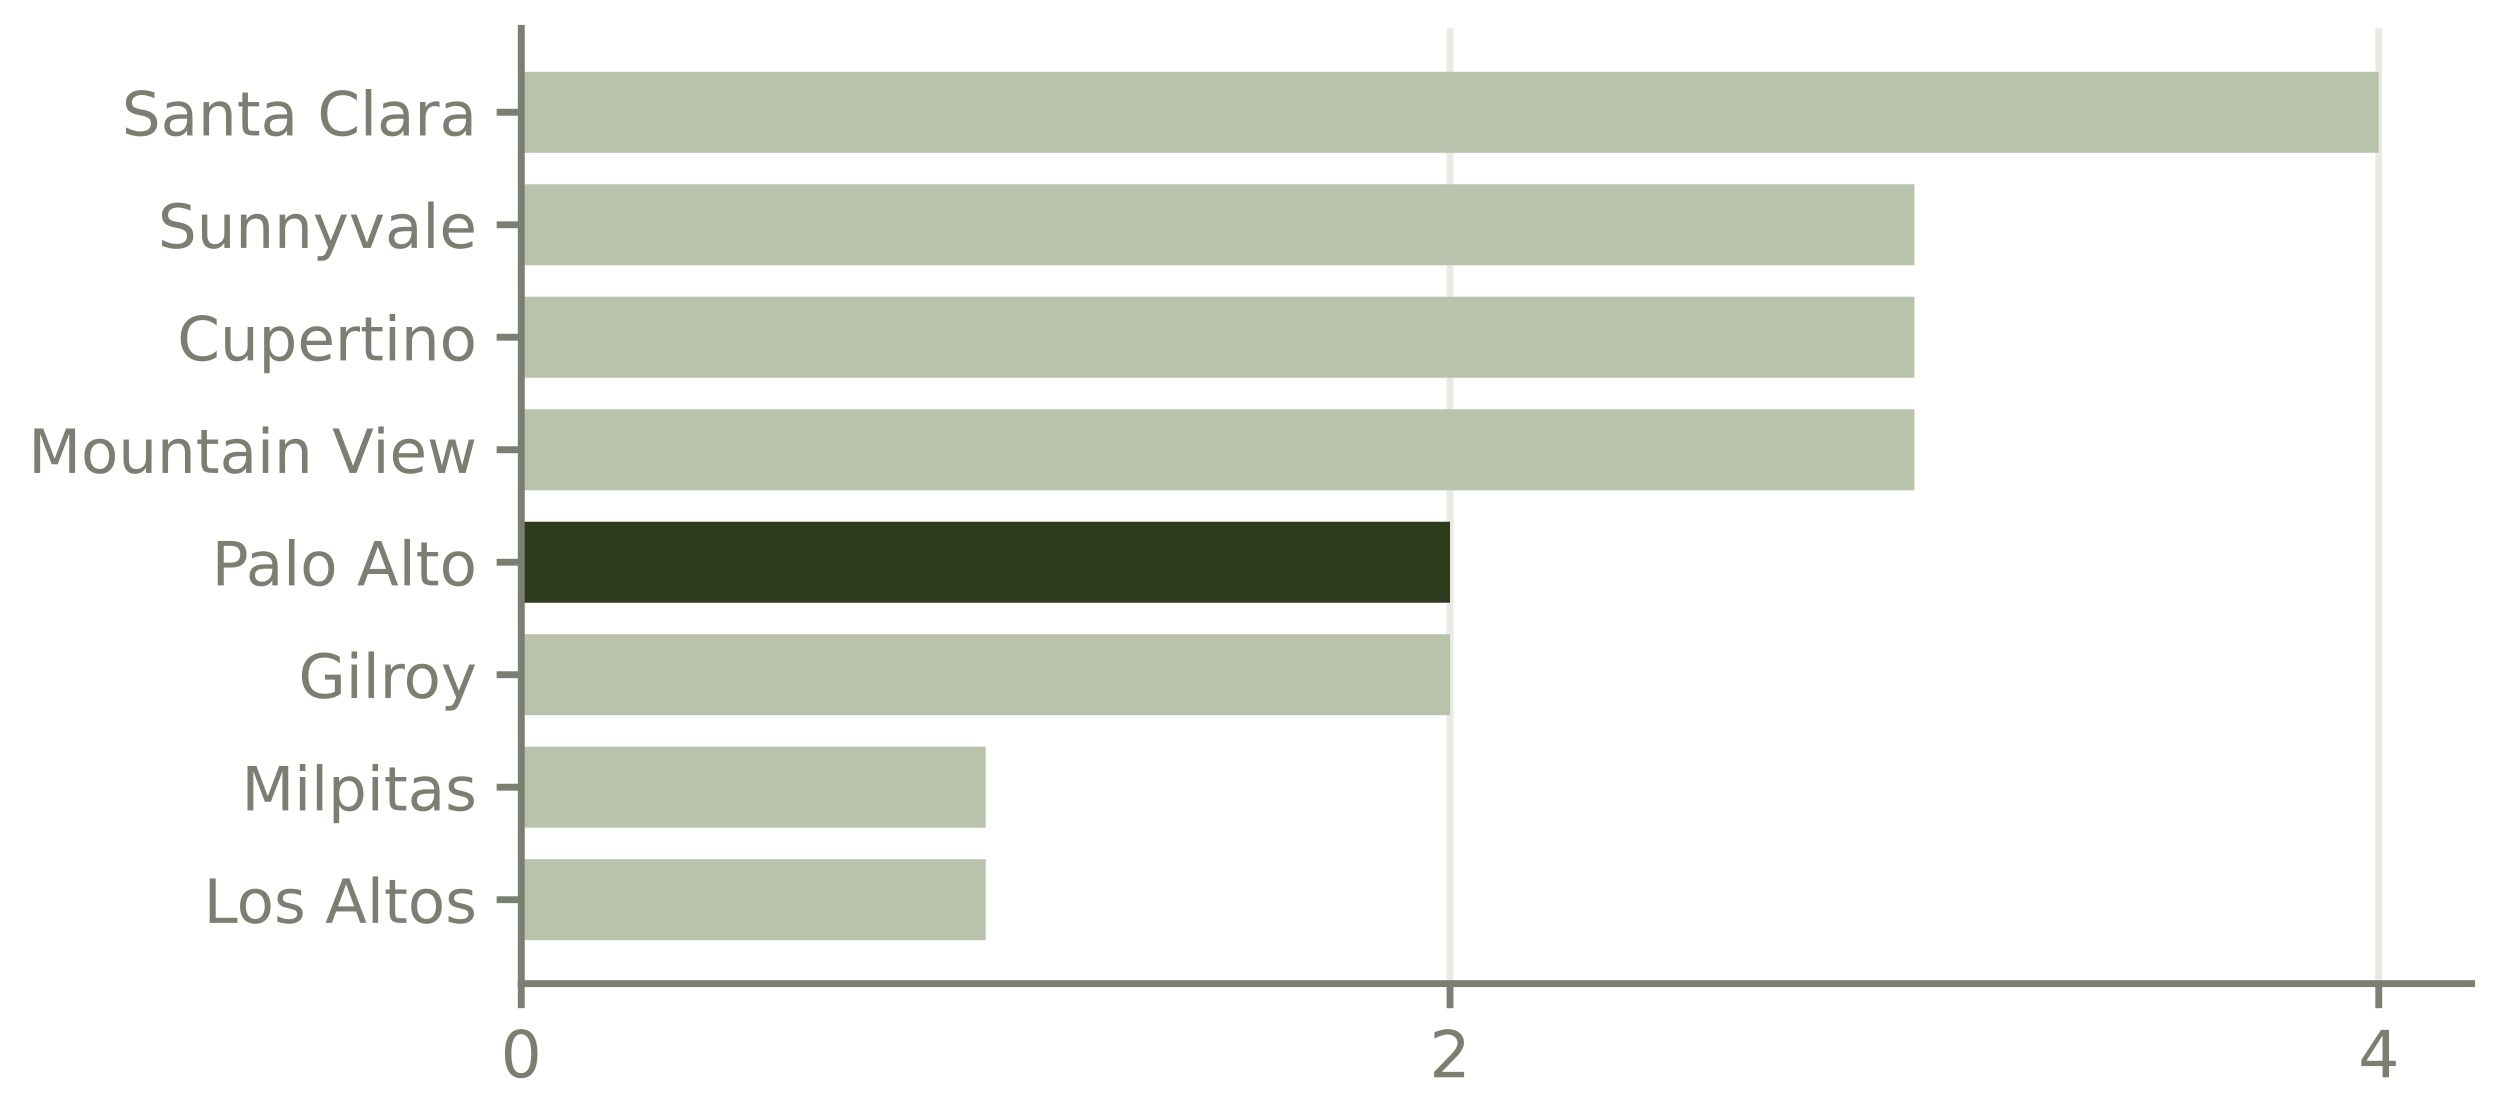
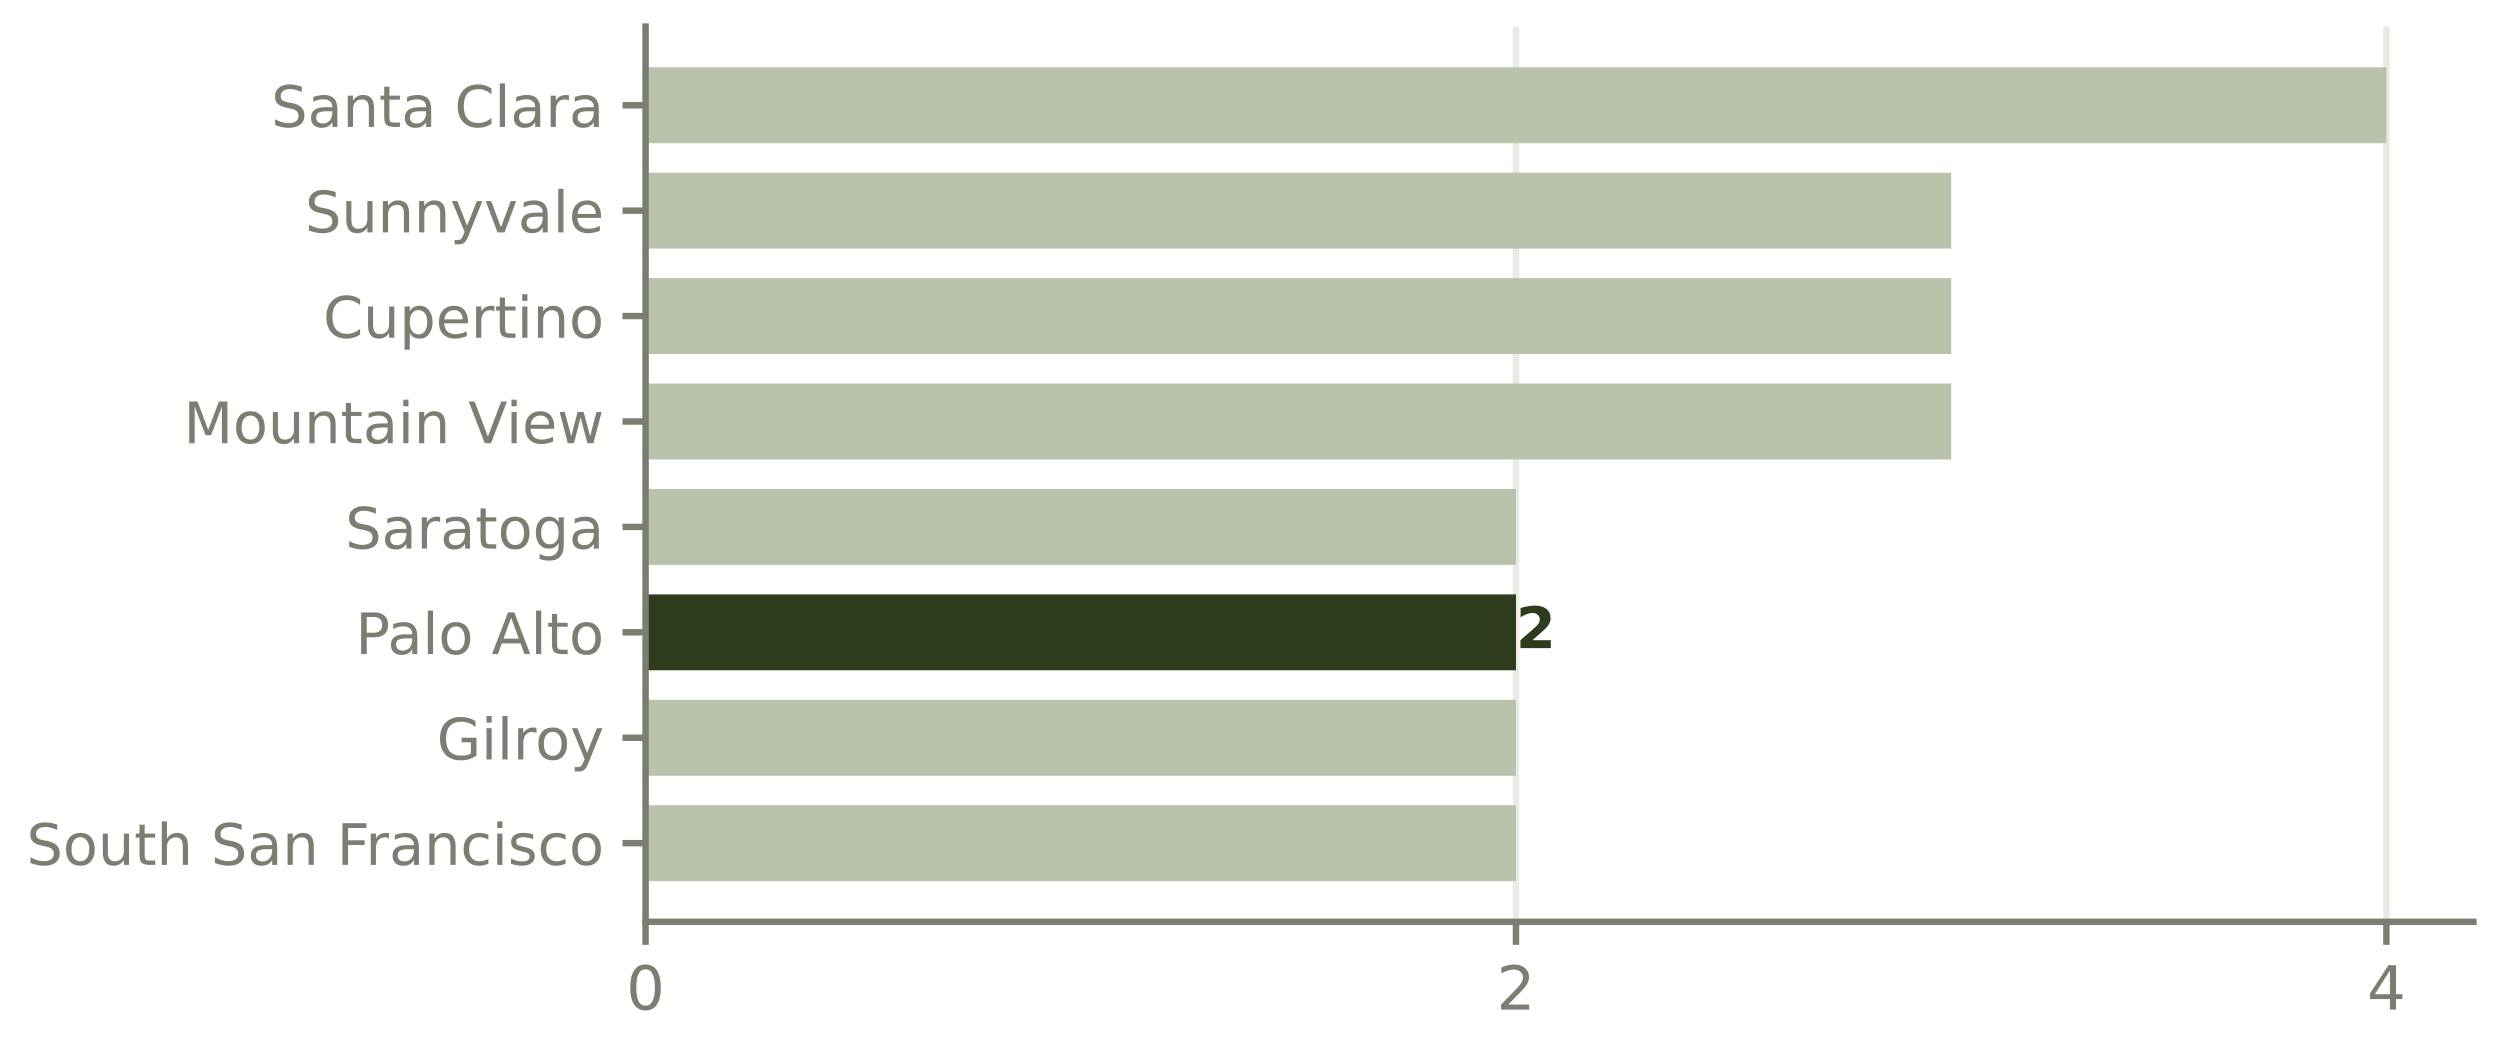
- <svg xmlns="http://www.w3.org/2000/svg" xmlns:xlink="http://www.w3.org/1999/xlink" width="253.913pt" height="113.668pt" viewBox="0 0 253.913 113.668" version="1.1">
+ <svg xmlns="http://www.w3.org/2000/svg" xmlns:xlink="http://www.w3.org/1999/xlink" width="270.932pt" height="113.668pt" viewBox="0 0 270.932 113.668" version="1.1">
  <defs>
    <style type="text/css">*{stroke-linejoin: round; stroke-linecap: butt}</style>
  </defs>
  <g id="figure_1">
    <g id="patch_1">
-       <path d="M -0 113.668  L 253.913 113.668  L 253.913 0  L -0 0  L -0 113.668  z " style="fill: none" />
+       <path d="M 0 113.668  L 270.932 113.668  L 270.932 0  L 0 0  L 0 113.668  z " style="fill: none" />
    </g>
    <g id="axes_1">
      <g id="patch_2">
-         <path d="M 52.943 99.9  L 251.033 99.9  L 251.033 2.88  L 52.943 2.88  L 52.943 99.9  z " style="fill: none" />
+         <path d="M 69.962 99.9  L 268.052 99.9  L 268.052 2.88  L 69.962 2.88  L 69.962 99.9  z " style="fill: none" />
      </g>
      <g id="matplotlib.axis_1">
        <g id="xtick_1">
          <g id="line2d_1">
-             <path d="M 52.943 99.9  L 52.943 2.88  " clip-path="url(#p3c035763d2)" style="fill: none; stroke: #e8eae3; stroke-width: 0.7; stroke-linecap: square" />
+             <path d="M 69.962 99.9  L 69.962 2.88  " clip-path="url(#p212aca5ef5)" style="fill: none; stroke: #e8eae3; stroke-width: 0.7; stroke-linecap: square" />
          </g>
          <g id="line2d_2">
            <defs>
-               <path id="mce5f93a220" d="M 0 0  L 0 2.5  " style="stroke: #7a7f72; stroke-width: 0.7" />
+               <path id="m52562c3100" d="M 0 0  L 0 2.5  " style="stroke: #7a7f72; stroke-width: 0.7" />
            </defs>
            <g>
-               <use xlink:href="#mce5f93a220" x="52.943" y="99.9" style="fill: #7a7f72; stroke: #7a7f72; stroke-width: 0.7" />
+               <use xlink:href="#m52562c3100" x="69.962" y="99.9" style="fill: #7a7f72; stroke: #7a7f72; stroke-width: 0.7" />
            </g>
          </g>
          <g id="text_1">
-             <text style="font-size: 6.6px; font-family: 'DejaVu Sans'; text-anchor: middle; fill: #7a7f72" x="52.943" y="109.415" transform="rotate(-0 52.94322 109.415)">0</text>
+             <text style="font-size: 6.6px; font-family: 'DejaVu Sans'; text-anchor: middle; fill: #7a7f72" x="69.962" y="109.415" transform="rotate(-0 69.96222 109.415)">0</text>
          </g>
        </g>
        <g id="xtick_2">
          <g id="line2d_3">
-             <path d="M 147.272 99.9  L 147.272 2.88  " clip-path="url(#p3c035763d2)" style="fill: none; stroke: #e8eae3; stroke-width: 0.7; stroke-linecap: square" />
+             <path d="M 164.291 99.9  L 164.291 2.88  " clip-path="url(#p212aca5ef5)" style="fill: none; stroke: #e8eae3; stroke-width: 0.7; stroke-linecap: square" />
          </g>
          <g id="line2d_4">
            <g>
-               <use xlink:href="#mce5f93a220" x="147.272" y="99.9" style="fill: #7a7f72; stroke: #7a7f72; stroke-width: 0.7" />
+               <use xlink:href="#m52562c3100" x="164.291" y="99.9" style="fill: #7a7f72; stroke: #7a7f72; stroke-width: 0.7" />
            </g>
          </g>
          <g id="text_2">
-             <text style="font-size: 6.6px; font-family: 'DejaVu Sans'; text-anchor: middle; fill: #7a7f72" x="147.272" y="109.415" transform="rotate(-0 147.2718 109.415)">2</text>
+             <text style="font-size: 6.6px; font-family: 'DejaVu Sans'; text-anchor: middle; fill: #7a7f72" x="164.291" y="109.415" transform="rotate(-0 164.2908 109.415)">2</text>
          </g>
        </g>
        <g id="xtick_3">
          <g id="line2d_5">
-             <path d="M 241.6 99.9  L 241.6 2.88  " clip-path="url(#p3c035763d2)" style="fill: none; stroke: #e8eae3; stroke-width: 0.7; stroke-linecap: square" />
+             <path d="M 258.619 99.9  L 258.619 2.88  " clip-path="url(#p212aca5ef5)" style="fill: none; stroke: #e8eae3; stroke-width: 0.7; stroke-linecap: square" />
          </g>
          <g id="line2d_6">
            <g>
-               <use xlink:href="#mce5f93a220" x="241.6" y="99.9" style="fill: #7a7f72; stroke: #7a7f72; stroke-width: 0.7" />
+               <use xlink:href="#m52562c3100" x="258.619" y="99.9" style="fill: #7a7f72; stroke: #7a7f72; stroke-width: 0.7" />
            </g>
          </g>
          <g id="text_3">
-             <text style="font-size: 6.6px; font-family: 'DejaVu Sans'; text-anchor: middle; fill: #7a7f72" x="241.6" y="109.415" transform="rotate(-0 241.6004 109.415)">4</text>
+             <text style="font-size: 6.6px; font-family: 'DejaVu Sans'; text-anchor: middle; fill: #7a7f72" x="258.619" y="109.415" transform="rotate(-0 258.6194 109.415)">4</text>
          </g>
        </g>
      </g>
      <g id="matplotlib.axis_2">
        <g id="ytick_1">
          <g id="line2d_7">
            <defs>
-               <path id="m9b77e632d3" d="M 0 0  L -2.5 0  " style="stroke: #7a7f72; stroke-width: 0.7" />
+               <path id="m0d3aad1fe2" d="M 0 0  L -2.5 0  " style="stroke: #7a7f72; stroke-width: 0.7" />
            </defs>
            <g>
-               <use xlink:href="#m9b77e632d3" x="52.943" y="91.377" style="fill: #7a7f72; stroke: #7a7f72; stroke-width: 0.7" />
+               <use xlink:href="#m0d3aad1fe2" x="69.962" y="91.377" style="fill: #7a7f72; stroke: #7a7f72; stroke-width: 0.7" />
            </g>
          </g>
          <g id="text_4">
-             <text style="font-size: 6.2px; font-family: 'DejaVu Sans'; text-anchor: end; fill: #7a7f72" x="48.443" y="93.733" transform="rotate(-0 48.44322 93.73256)">Los Altos</text>
+             <text style="font-size: 6.2px; font-family: 'DejaVu Sans'; text-anchor: end; fill: #7a7f72" x="65.462" y="93.733" transform="rotate(-0 65.46222 93.73256)">South San Francisco</text>
          </g>
        </g>
        <g id="ytick_2">
          <g id="line2d_8">
            <g>
-               <use xlink:href="#m9b77e632d3" x="52.943" y="79.952" style="fill: #7a7f72; stroke: #7a7f72; stroke-width: 0.7" />
+               <use xlink:href="#m0d3aad1fe2" x="69.962" y="79.952" style="fill: #7a7f72; stroke: #7a7f72; stroke-width: 0.7" />
            </g>
          </g>
          <g id="text_5">
-             <text style="font-size: 6.2px; font-family: 'DejaVu Sans'; text-anchor: end; fill: #7a7f72" x="48.443" y="82.308" transform="rotate(-0 48.44322 82.30769)">Milpitas</text>
+             <text style="font-size: 6.2px; font-family: 'DejaVu Sans'; text-anchor: end; fill: #7a7f72" x="65.462" y="82.308" transform="rotate(-0 65.46222 82.30769)">Gilroy</text>
          </g>
        </g>
        <g id="ytick_3">
          <g id="line2d_9">
            <g>
-               <use xlink:href="#m9b77e632d3" x="52.943" y="68.527" style="fill: #7a7f72; stroke: #7a7f72; stroke-width: 0.7" />
+               <use xlink:href="#m0d3aad1fe2" x="69.962" y="68.527" style="fill: #7a7f72; stroke: #7a7f72; stroke-width: 0.7" />
            </g>
          </g>
          <g id="text_6">
-             <text style="font-size: 6.2px; font-family: 'DejaVu Sans'; text-anchor: end; fill: #7a7f72" x="48.443" y="70.883" transform="rotate(-0 48.44322 70.88282)">Gilroy</text>
+             <text style="font-size: 6.2px; font-family: 'DejaVu Sans'; text-anchor: end; fill: #7a7f72" x="65.462" y="70.883" transform="rotate(-0 65.46222 70.88282)">Palo Alto</text>
          </g>
        </g>
        <g id="ytick_4">
          <g id="line2d_10">
            <g>
-               <use xlink:href="#m9b77e632d3" x="52.943" y="57.102" style="fill: #7a7f72; stroke: #7a7f72; stroke-width: 0.7" />
+               <use xlink:href="#m0d3aad1fe2" x="69.962" y="57.102" style="fill: #7a7f72; stroke: #7a7f72; stroke-width: 0.7" />
            </g>
          </g>
          <g id="text_7">
-             <text style="font-size: 6.2px; font-family: 'DejaVu Sans'; text-anchor: end; fill: #7a7f72" x="48.443" y="59.458" transform="rotate(-0 48.44322 59.45795)">Palo Alto</text>
+             <text style="font-size: 6.2px; font-family: 'DejaVu Sans'; text-anchor: end; fill: #7a7f72" x="65.462" y="59.458" transform="rotate(-0 65.46222 59.45795)">Saratoga</text>
          </g>
        </g>
        <g id="ytick_5">
          <g id="line2d_11">
            <g>
-               <use xlink:href="#m9b77e632d3" x="52.943" y="45.678" style="fill: #7a7f72; stroke: #7a7f72; stroke-width: 0.7" />
+               <use xlink:href="#m0d3aad1fe2" x="69.962" y="45.678" style="fill: #7a7f72; stroke: #7a7f72; stroke-width: 0.7" />
            </g>
          </g>
          <g id="text_8">
-             <text style="font-size: 6.2px; font-family: 'DejaVu Sans'; text-anchor: end; fill: #7a7f72" x="48.443" y="48.033" transform="rotate(-0 48.44322 48.03308)">Mountain View</text>
+             <text style="font-size: 6.2px; font-family: 'DejaVu Sans'; text-anchor: end; fill: #7a7f72" x="65.462" y="48.033" transform="rotate(-0 65.46222 48.03308)">Mountain View</text>
          </g>
        </g>
        <g id="ytick_6">
          <g id="line2d_12">
            <g>
-               <use xlink:href="#m9b77e632d3" x="52.943" y="34.253" style="fill: #7a7f72; stroke: #7a7f72; stroke-width: 0.7" />
+               <use xlink:href="#m0d3aad1fe2" x="69.962" y="34.253" style="fill: #7a7f72; stroke: #7a7f72; stroke-width: 0.7" />
            </g>
          </g>
          <g id="text_9">
-             <text style="font-size: 6.2px; font-family: 'DejaVu Sans'; text-anchor: end; fill: #7a7f72" x="48.443" y="36.608" transform="rotate(-0 48.44322 36.60821)">Cupertino</text>
+             <text style="font-size: 6.2px; font-family: 'DejaVu Sans'; text-anchor: end; fill: #7a7f72" x="65.462" y="36.608" transform="rotate(-0 65.46222 36.60821)">Cupertino</text>
          </g>
        </g>
        <g id="ytick_7">
          <g id="line2d_13">
            <g>
-               <use xlink:href="#m9b77e632d3" x="52.943" y="22.828" style="fill: #7a7f72; stroke: #7a7f72; stroke-width: 0.7" />
+               <use xlink:href="#m0d3aad1fe2" x="69.962" y="22.828" style="fill: #7a7f72; stroke: #7a7f72; stroke-width: 0.7" />
            </g>
          </g>
          <g id="text_10">
-             <text style="font-size: 6.2px; font-family: 'DejaVu Sans'; text-anchor: end; fill: #7a7f72" x="48.443" y="25.183" transform="rotate(-0 48.44322 25.18334)">Sunnyvale</text>
+             <text style="font-size: 6.2px; font-family: 'DejaVu Sans'; text-anchor: end; fill: #7a7f72" x="65.462" y="25.183" transform="rotate(-0 65.46222 25.18334)">Sunnyvale</text>
          </g>
        </g>
        <g id="ytick_8">
          <g id="line2d_14">
            <g>
-               <use xlink:href="#m9b77e632d3" x="52.943" y="11.403" style="fill: #7a7f72; stroke: #7a7f72; stroke-width: 0.7" />
+               <use xlink:href="#m0d3aad1fe2" x="69.962" y="11.403" style="fill: #7a7f72; stroke: #7a7f72; stroke-width: 0.7" />
            </g>
          </g>
          <g id="text_11">
-             <text style="font-size: 6.2px; font-family: 'DejaVu Sans'; text-anchor: end; fill: #7a7f72" x="48.443" y="13.758" transform="rotate(-0 48.44322 13.75847)">Santa Clara</text>
+             <text style="font-size: 6.2px; font-family: 'DejaVu Sans'; text-anchor: end; fill: #7a7f72" x="65.462" y="13.758" transform="rotate(-0 65.46222 13.75847)">Santa Clara</text>
          </g>
        </g>
      </g>
      <g id="patch_3">
-         <path d="M 52.943 95.49  L 100.108 95.49  L 100.108 87.264  L 52.943 87.264  z " clip-path="url(#p3c035763d2)" style="fill: #b9c2ab" />
+         <path d="M 69.962 95.49  L 164.291 95.49  L 164.291 87.264  L 69.962 87.264  z " clip-path="url(#p212aca5ef5)" style="fill: #b9c2ab" />
      </g>
      <g id="patch_4">
-         <path d="M 52.943 84.065  L 100.108 84.065  L 100.108 75.839  L 52.943 75.839  z " clip-path="url(#p3c035763d2)" style="fill: #b9c2ab" />
+         <path d="M 69.962 84.065  L 164.291 84.065  L 164.291 75.839  L 69.962 75.839  z " clip-path="url(#p212aca5ef5)" style="fill: #b9c2ab" />
      </g>
      <g id="patch_5">
-         <path d="M 52.943 72.64  L 147.272 72.64  L 147.272 64.414  L 52.943 64.414  z " clip-path="url(#p3c035763d2)" style="fill: #b9c2ab" />
+         <path d="M 69.962 72.64  L 164.291 72.64  L 164.291 64.414  L 69.962 64.414  z " clip-path="url(#p212aca5ef5)" style="fill: #2e3b1c" />
      </g>
      <g id="patch_6">
-         <path d="M 52.943 61.215  L 147.272 61.215  L 147.272 52.989  L 52.943 52.989  z " clip-path="url(#p3c035763d2)" style="fill: #2e3b1c" />
+         <path d="M 69.962 61.215  L 164.291 61.215  L 164.291 52.989  L 69.962 52.989  z " clip-path="url(#p212aca5ef5)" style="fill: #b9c2ab" />
      </g>
      <g id="patch_7">
-         <path d="M 52.943 49.791  L 194.436 49.791  L 194.436 41.565  L 52.943 41.565  z " clip-path="url(#p3c035763d2)" style="fill: #b9c2ab" />
+         <path d="M 69.962 49.791  L 211.455 49.791  L 211.455 41.565  L 69.962 41.565  z " clip-path="url(#p212aca5ef5)" style="fill: #b9c2ab" />
      </g>
      <g id="patch_8">
-         <path d="M 52.943 38.366  L 194.436 38.366  L 194.436 30.14  L 52.943 30.14  z " clip-path="url(#p3c035763d2)" style="fill: #b9c2ab" />
+         <path d="M 69.962 38.366  L 211.455 38.366  L 211.455 30.14  L 69.962 30.14  z " clip-path="url(#p212aca5ef5)" style="fill: #b9c2ab" />
      </g>
      <g id="patch_9">
-         <path d="M 52.943 26.941  L 194.436 26.941  L 194.436 18.715  L 52.943 18.715  z " clip-path="url(#p3c035763d2)" style="fill: #b9c2ab" />
+         <path d="M 69.962 26.941  L 211.455 26.941  L 211.455 18.715  L 69.962 18.715  z " clip-path="url(#p212aca5ef5)" style="fill: #b9c2ab" />
      </g>
      <g id="patch_10">
-         <path d="M 52.943 15.516  L 241.6 15.516  L 241.6 7.29  L 52.943 7.29  z " clip-path="url(#p3c035763d2)" style="fill: #b9c2ab" />
+         <path d="M 69.962 15.516  L 258.619 15.516  L 258.619 7.29  L 69.962 7.29  z " clip-path="url(#p212aca5ef5)" style="fill: #b9c2ab" />
      </g>
      <g id="patch_11">
-         <path d="M 52.943 99.9  L 52.943 2.88  " style="fill: none; stroke: #7a7f72; stroke-width: 0.7; stroke-linejoin: miter; stroke-linecap: square" />
+         <path d="M 69.962 99.9  L 69.962 2.88  " style="fill: none; stroke: #7a7f72; stroke-width: 0.7; stroke-linejoin: miter; stroke-linecap: square" />
      </g>
      <g id="patch_12">
-         <path d="M 52.943 99.9  L 251.033 99.9  " style="fill: none; stroke: #7a7f72; stroke-width: 0.7; stroke-linejoin: miter; stroke-linecap: square" />
+         <path d="M 69.962 99.9  L 268.052 99.9  " style="fill: none; stroke: #7a7f72; stroke-width: 0.7; stroke-linejoin: miter; stroke-linecap: square" />
+       </g>
+       <g id="text_12">
+         <text style="font-weight: 700; font-size: 6.2px; font-family: 'DejaVu Sans'; text-anchor: start; fill: #2e3b1c" x="164.291" y="70.238" transform="rotate(-0 164.2908 70.23812)"> 2</text>
      </g>
    </g>
  </g>
  <defs>
-     <clipPath id="p3c035763d2">
-       <rect x="52.943" y="2.88" width="198.09" height="97.02" />
+     <clipPath id="p212aca5ef5">
+       <rect x="69.962" y="2.88" width="198.09" height="97.02" />
    </clipPath>
  </defs>
</svg>
